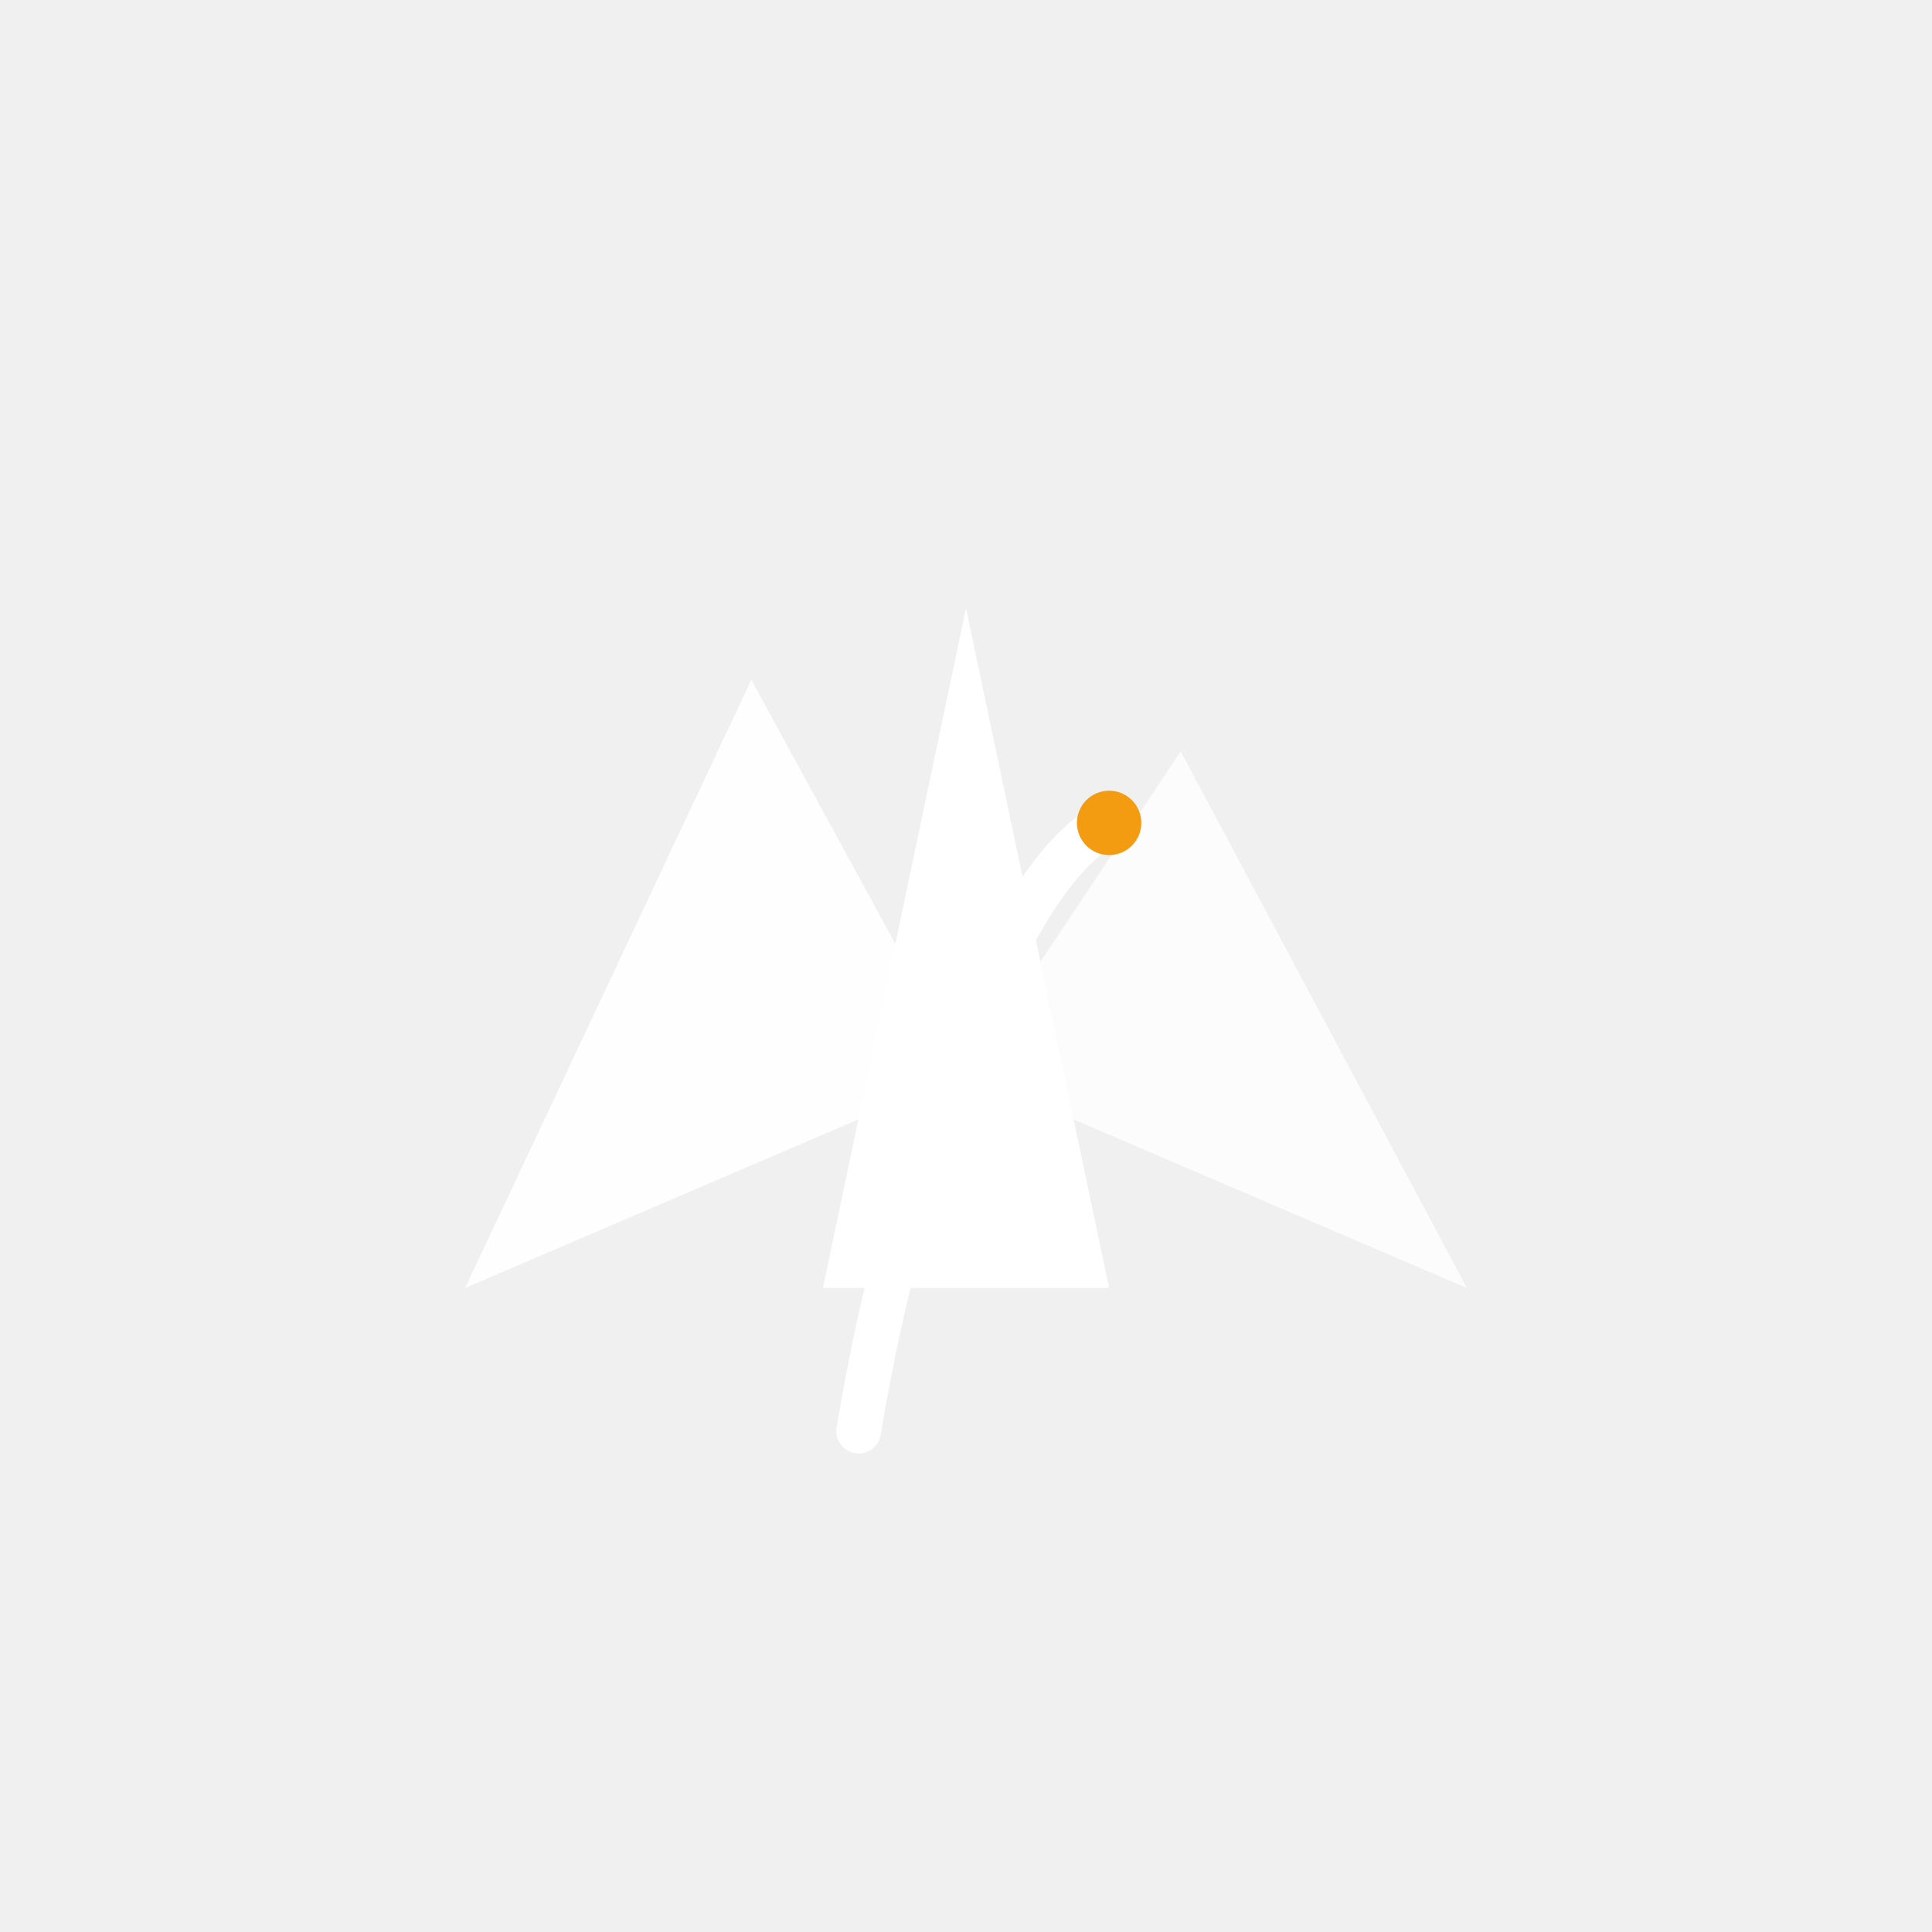
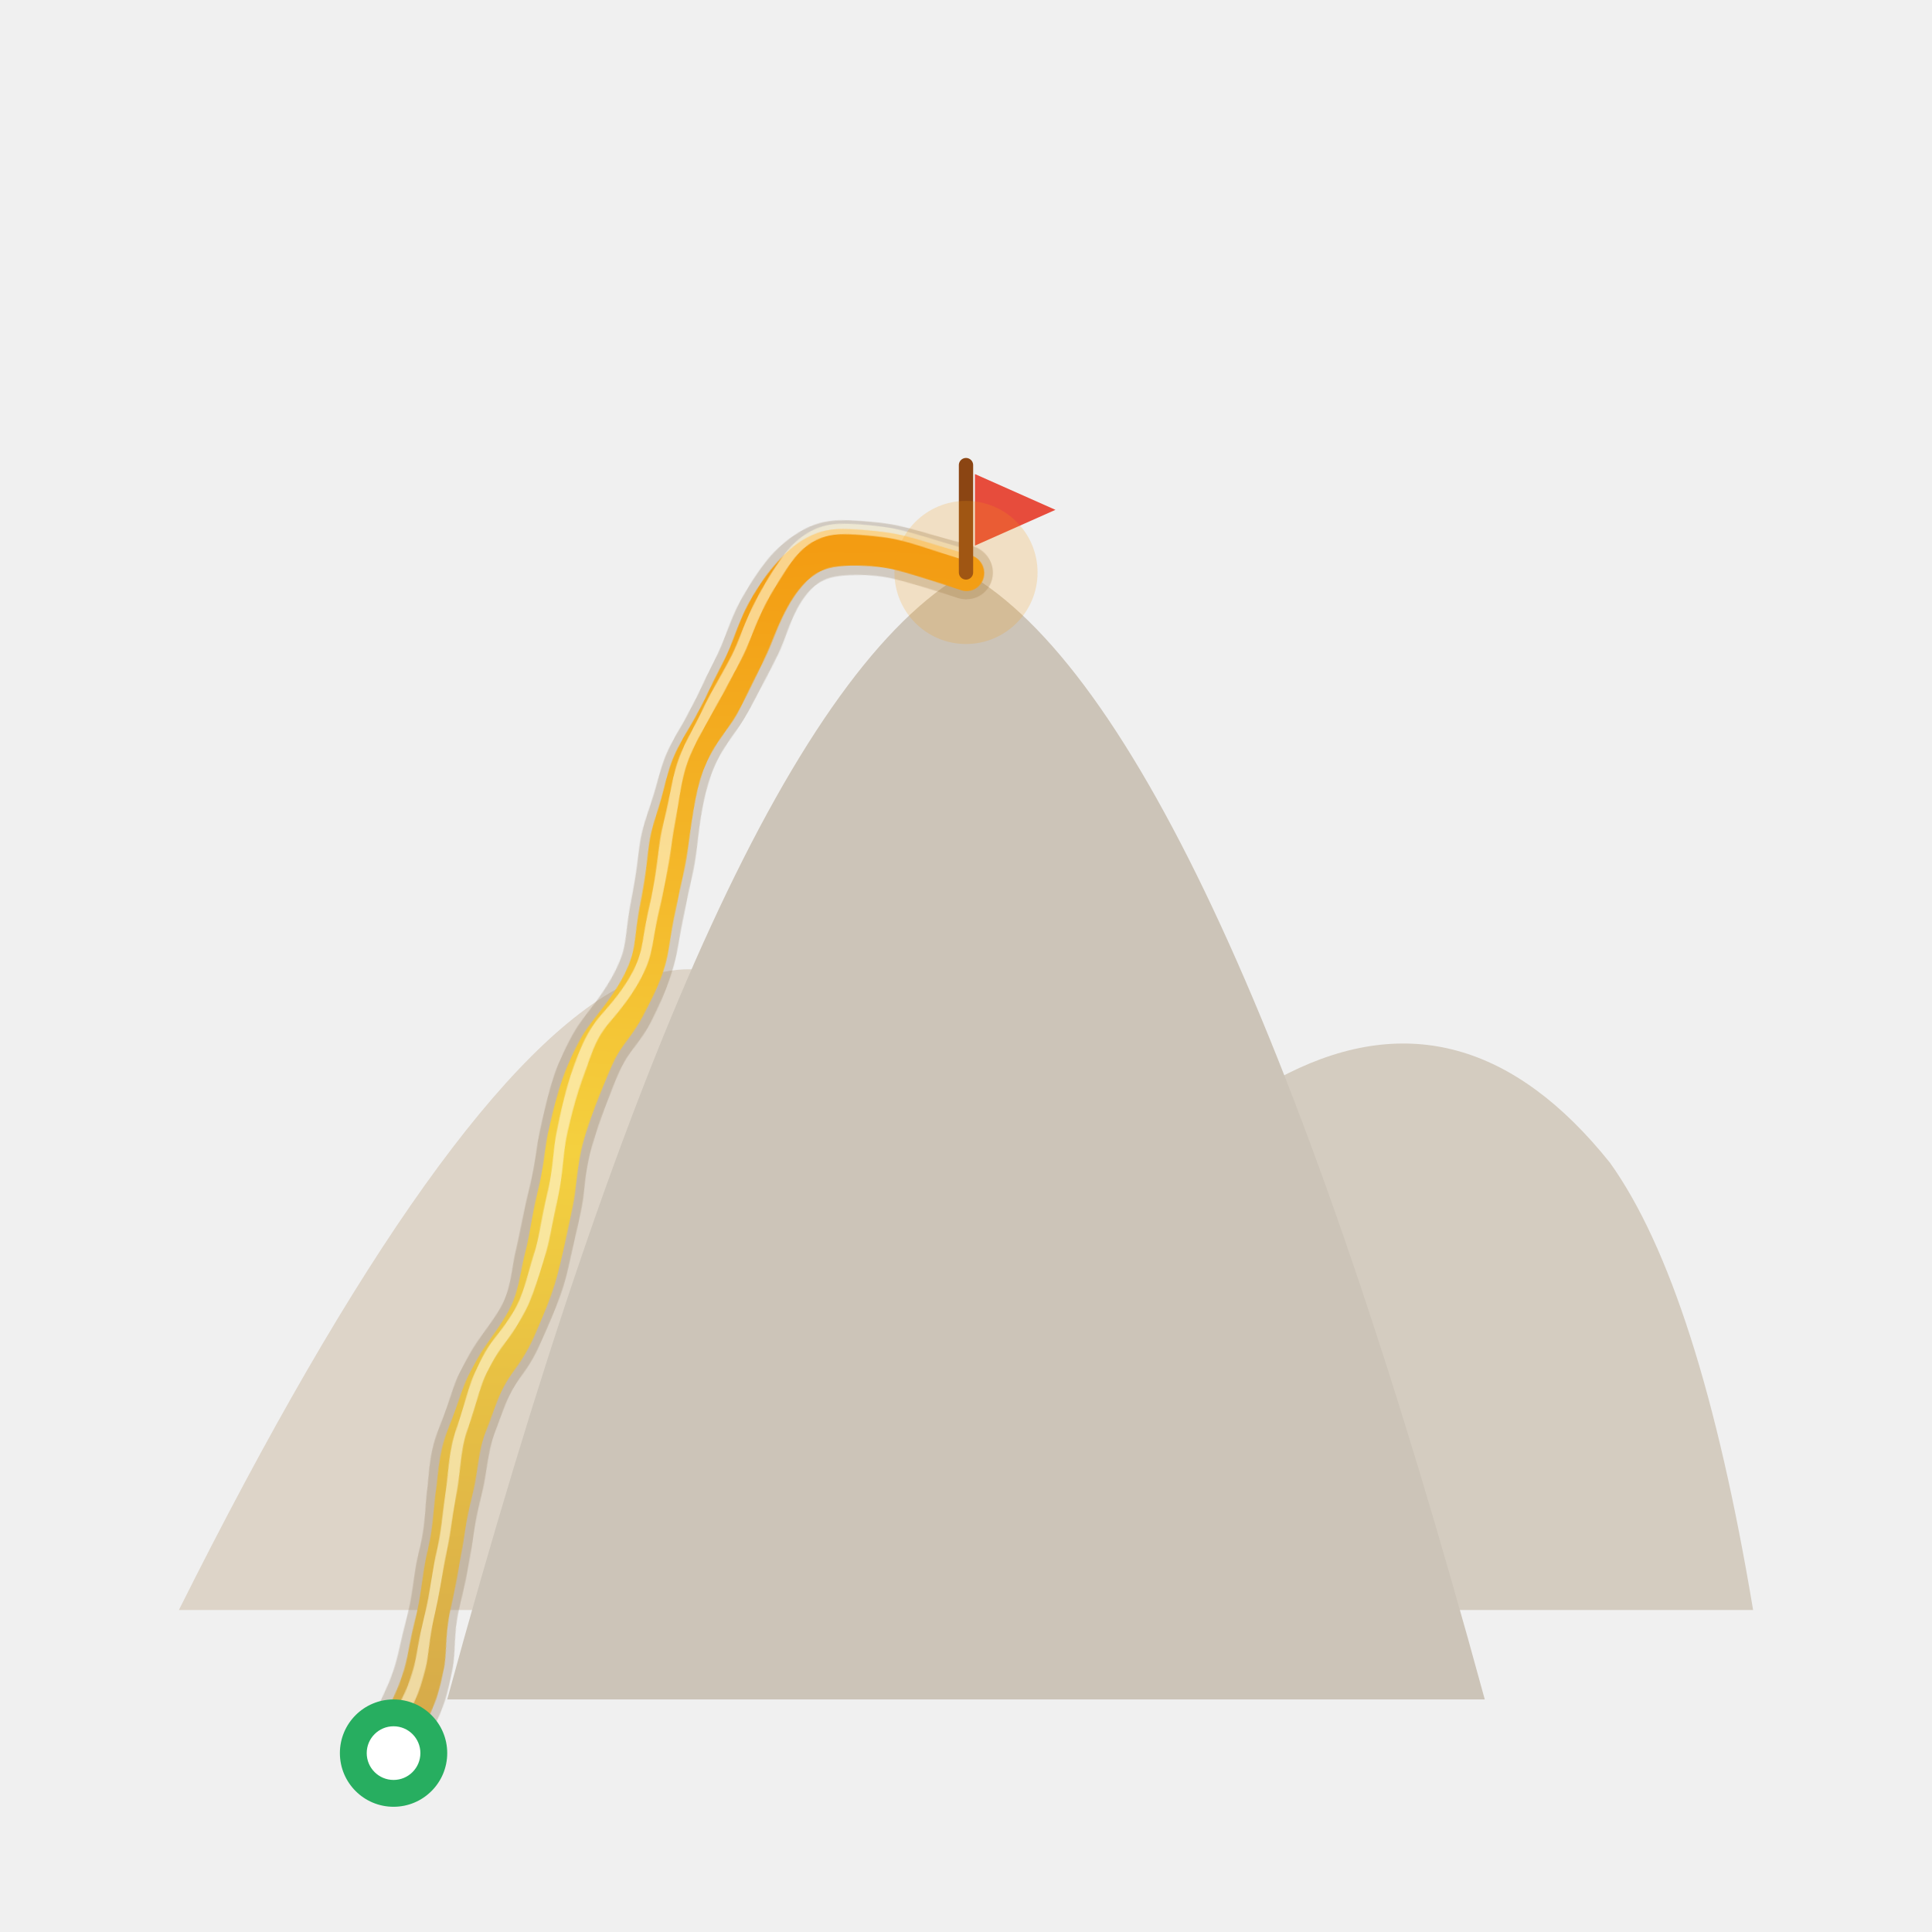
<svg xmlns="http://www.w3.org/2000/svg" viewBox="0 0 108 108">
-   <g transform="translate(54, 58)" fill="#FFFFFF">
-     <polygon points="-28,14 -12,-20 0,2" opacity="0.9" />
-     <polygon points="0,2 12,-16 28,14" opacity="0.8" />
-     <polygon points="-8,14 0,-24 8,14" opacity="1" />
+   <defs>
+     <linearGradient id="pathGradSmall" x1="0%" y1="100%" x2="0%" y2="0%">
+       <stop offset="0%" stop-color="#D4A84B" />
+       <stop offset="50%" stop-color="#F4D03F" />
+       <stop offset="100%" stop-color="#F39C12" />
+     </linearGradient>
+     <filter id="brushSmall">
+       <feTurbulence type="fractalNoise" baseFrequency="0.15" numOctaves="2" result="noise" />
+       <feDisplacementMap in="SourceGraphic" in2="noise" scale="0.8" />
+     </filter>
+   </defs>
+   <g opacity="0.5">
+     <path d="M10,90 Q25,60 35,55 Q42,52 45,60 Q48,68 50,90 Z" fill="#C9B8A0" />
+     <path d="M58,90 Q62,65 72,60 Q82,55 90,65 Q95,72 98,90 Z" fill="#B8A890" />
+     <path d="M25,95 Q40,40 54,32 Q68,40 83,95 Z" fill="#A89880" />
  </g>
-   <g transform="translate(54, 58)" fill="none" stroke="#FFFFFF" stroke-width="2.5" stroke-linecap="round">
-     <path d="M-6,22 Q-4,10 0,0 Q4,-10 8,-12" />
+   <g filter="url(#brushSmall)">
+     <path d="M22,98              C26,88 24,82 28,76              C32,70 30,64 34,58              C38,52 36,46 40,40              C44,34 42,28 54,32" fill="none" stroke="#8B7355" stroke-width="3" stroke-linecap="round" stroke-linejoin="round" opacity="0.3" />
+     <path d="M22,98              C26,88 24,82 28,76              C32,70 30,64 34,58              C38,52 36,46 40,40              C44,34 42,28 54,32" fill="none" stroke="url(#pathGradSmall)" stroke-width="2" stroke-linecap="round" stroke-linejoin="round" />
+     <path d="M22,97              C26,87 24,81 28,75              C32,69 30,63 34,57              C38,51 36,45 40,39              C44,33 42,27 54,31" fill="none" stroke="#FFF8DC" stroke-width="0.6" stroke-linecap="round" stroke-linejoin="round" opacity="0.6" />
  </g>
-   <circle cx="62" cy="46" r="1.8" fill="#F39C12" />
+   <g transform="translate(54, 32)">
+     <line x1="0" y1="0" x2="0" y2="-6" stroke="#8B4513" stroke-width="0.8" stroke-linecap="round" />
+     <path d="M0.5,-5.5 L5,-3.5 L0.5,-1.5 Z" fill="#E74C3C" />
+     <circle cx="0" cy="0" r="4" fill="#F39C12" opacity="0.2" />
+   </g>
+   <g transform="translate(22, 98)">
+     <circle cx="0" cy="0" r="3" fill="#27AE60" />
+     <circle cx="0" cy="0" r="1.5" fill="#FFF" />
+   </g>
</svg>
